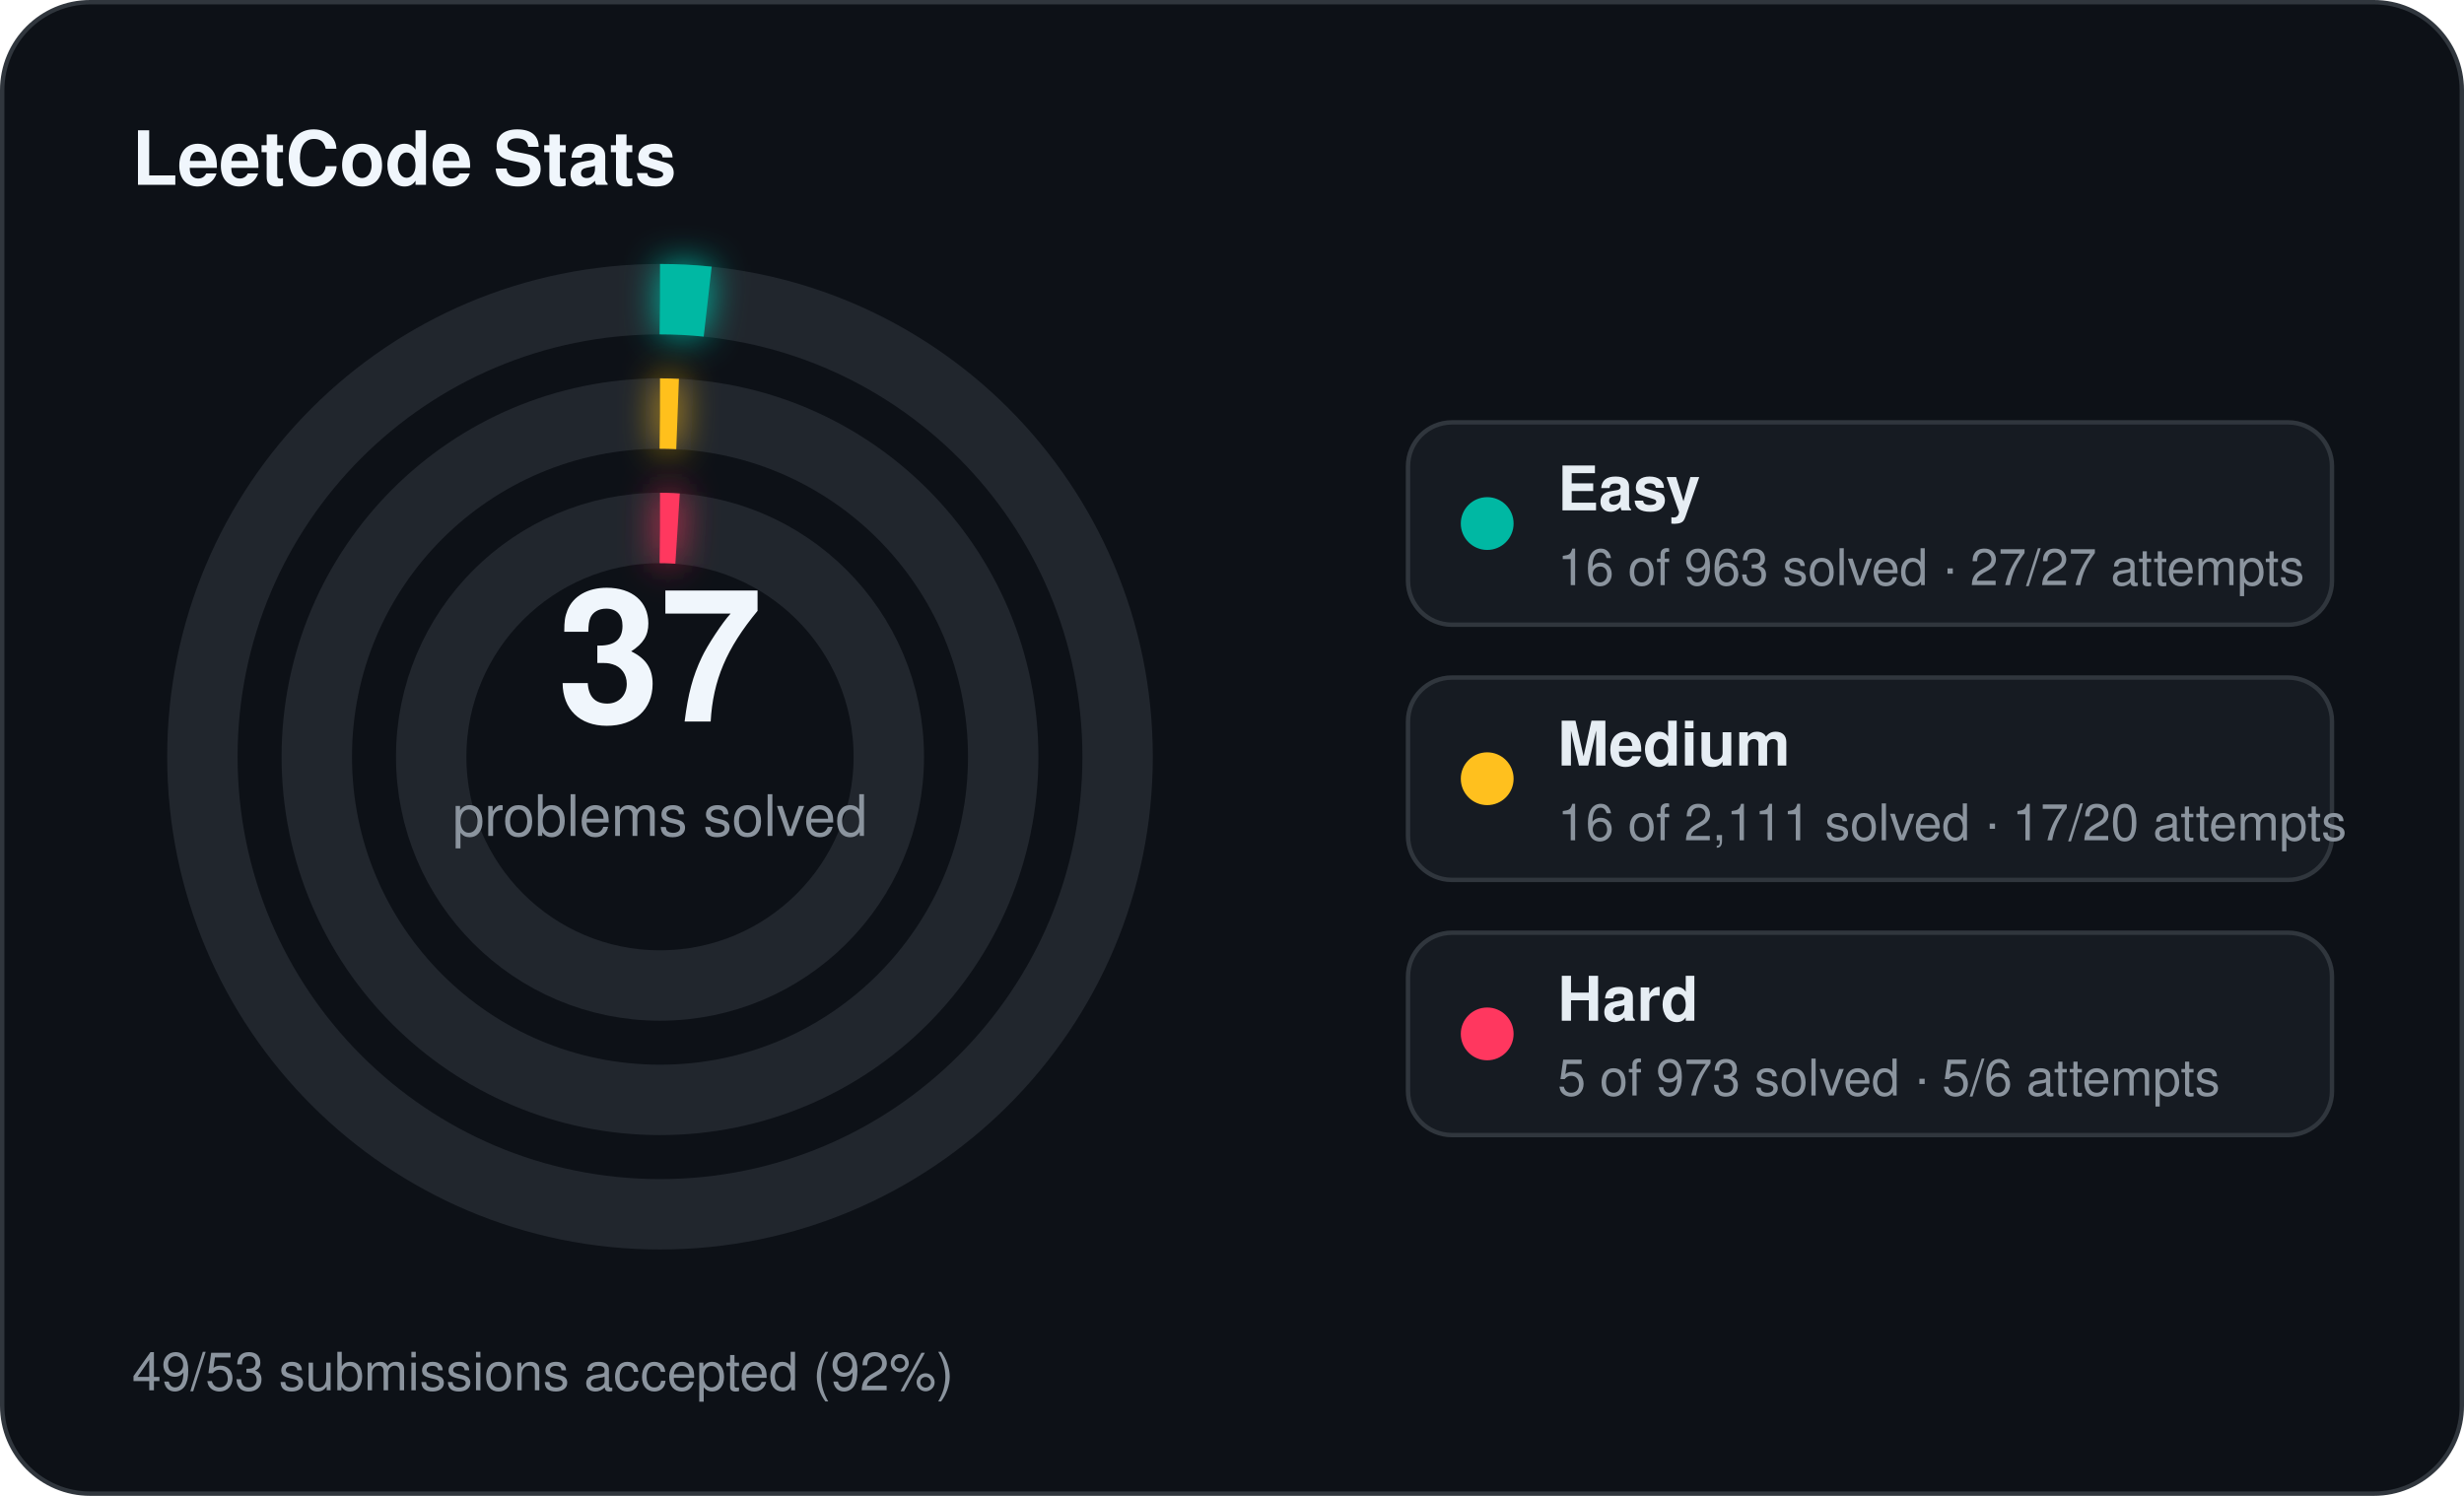
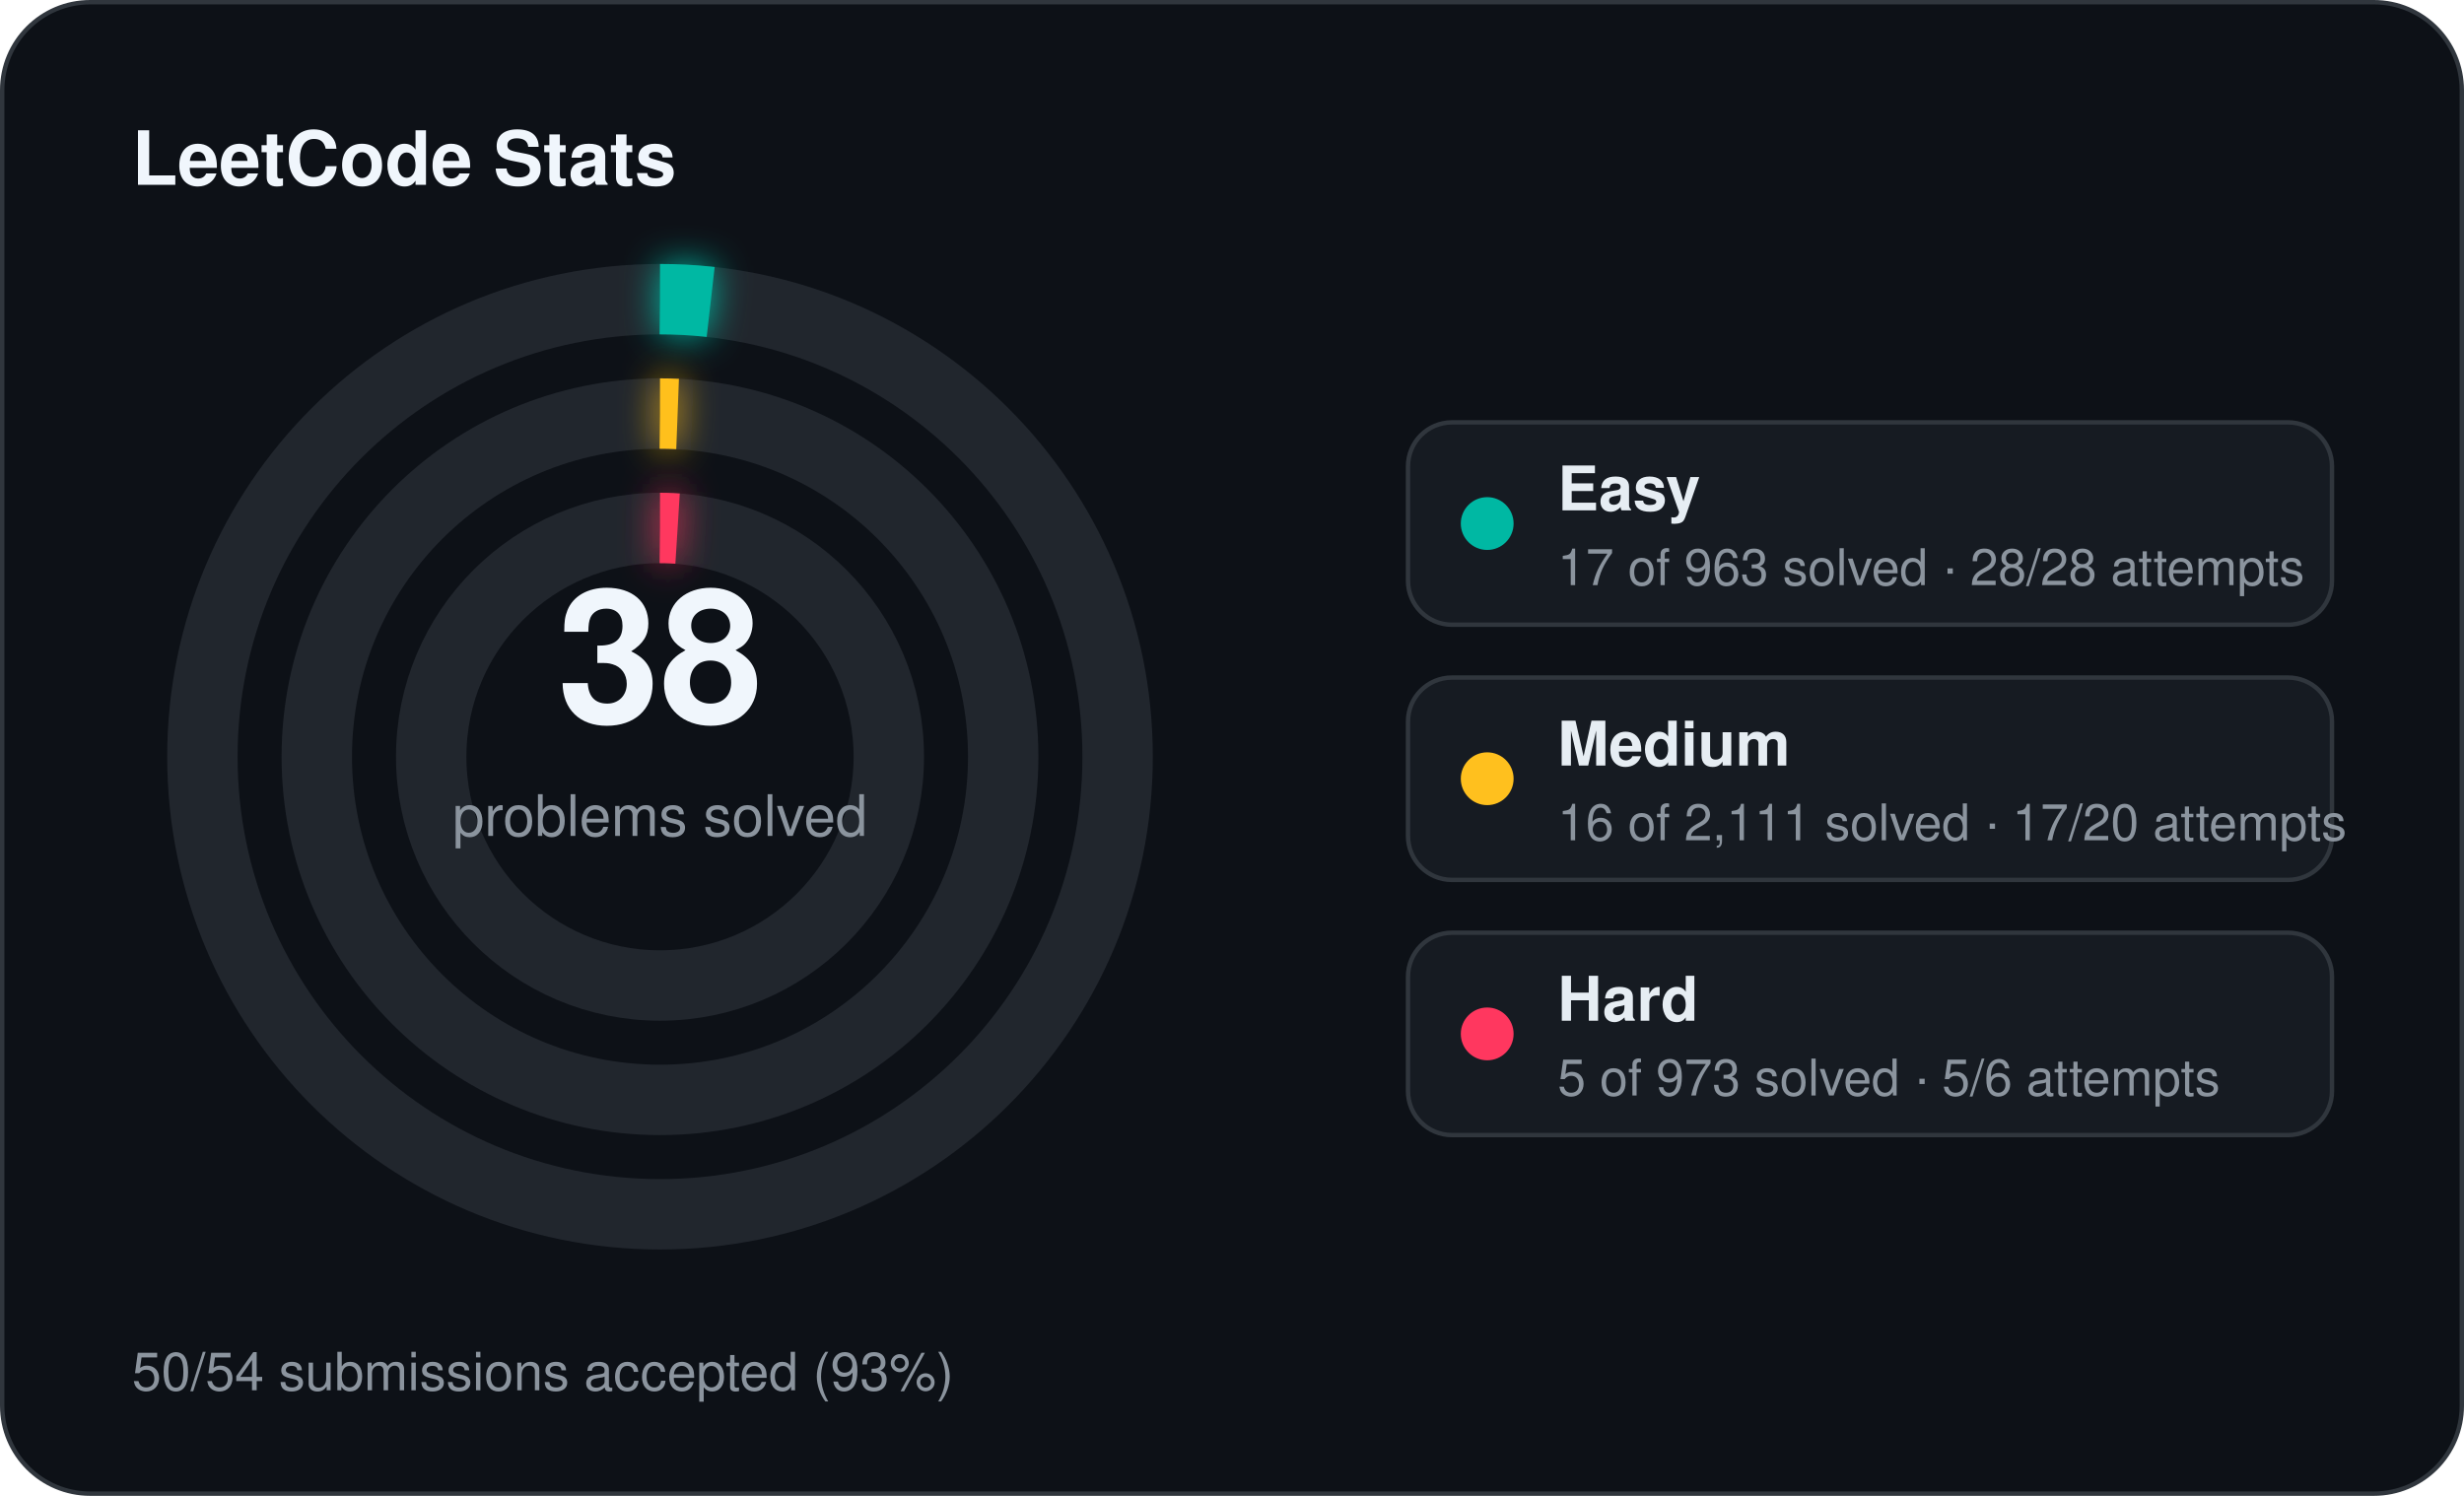
<svg xmlns="http://www.w3.org/2000/svg" width="560" height="340" viewBox="0 0 560 340">
  <defs>
    <filter id="stats-glow" x="-60%" y="-60%" width="220%" height="220%">
      <feGaussianBlur stdDeviation="4" result="blur" />
      <feMerge>
        <feMergeNode in="blur" />
        <feMergeNode in="SourceGraphic" />
      </feMerge>
    </filter>
  </defs>
  <rect x="0.5" y="0.5" width="559" height="339" rx="20" fill="#0d1117" stroke="#30363d" stroke-width="1" />
  <text x="30" y="42" fill="#f0f6fc" font-family="Segoe UI, Helvetica, Arial, sans-serif" font-size="17" font-weight="700">LeetCode Stats</text>
  <circle cx="150" cy="172" r="104" fill="none" stroke="#21262d" stroke-width="16" />
-   <circle cx="150" cy="172" r="104" fill="none" stroke="#00b8a3" stroke-width="16" stroke-linecap="butt" stroke-dasharray="10.86 653.45" transform="rotate(-90 150 172)" filter="url(#stats-glow)" />
+   <circle cx="150" cy="172" r="104" fill="none" stroke="#00b8a3" stroke-width="16" stroke-linecap="butt" stroke-dasharray="11.54 653.45" transform="rotate(-90 150 172)" filter="url(#stats-glow)" />
  <circle cx="150" cy="172" r="78" fill="none" stroke="#21262d" stroke-width="16" />
  <circle cx="150" cy="172" r="78" fill="none" stroke="#ffc01e" stroke-width="16" stroke-linecap="butt" stroke-dasharray="4.00 490.09" transform="rotate(-90 150 172)" filter="url(#stats-glow)" />
  <circle cx="150" cy="172" r="52" fill="none" stroke="#21262d" stroke-width="16" />
  <circle cx="150" cy="172" r="52" fill="none" stroke="#ff375f" stroke-width="16" stroke-linecap="butt" stroke-dasharray="4.00 326.73" transform="rotate(-90 150 172)" filter="url(#stats-glow)" />
-   <text x="150" y="164" text-anchor="middle" fill="#f0f6fc" font-family="Segoe UI, Helvetica, Arial, sans-serif" font-size="42" font-weight="700">37</text>
+   <text x="150" y="164" text-anchor="middle" fill="#f0f6fc" font-family="Segoe UI, Helvetica, Arial, sans-serif" font-size="42" font-weight="700">38</text>
  <text x="150" y="190" text-anchor="middle" fill="#8b949e" font-family="Segoe UI, Helvetica, Arial, sans-serif" font-size="13">problems solved</text>
  <rect x="320" y="96" width="210" height="46" rx="10" fill="#161b22" stroke="#30363d" stroke-width="1" />
  <circle cx="338" cy="119" r="6" fill="#00b8a3" />
  <text x="354" y="116" fill="#e6edf3" font-family="Segoe UI, Helvetica, Arial, sans-serif" font-size="14" font-weight="600">Easy</text>
-   <text x="354" y="133" fill="#8b949e" font-family="Segoe UI, Helvetica, Arial, sans-serif" font-size="11.5">16 of 963 solved · 27/27 attempts</text>
+   <text x="354" y="133" fill="#8b949e" font-family="Segoe UI, Helvetica, Arial, sans-serif" font-size="11.5">17 of 963 solved · 28/28 attempts</text>
  <rect x="320" y="154" width="210" height="46" rx="10" fill="#161b22" stroke="#30363d" stroke-width="1" />
  <circle cx="338" cy="177" r="6" fill="#ffc01e" />
  <text x="354" y="174" fill="#e6edf3" font-family="Segoe UI, Helvetica, Arial, sans-serif" font-size="14" font-weight="600">Medium</text>
  <text x="354" y="191" fill="#8b949e" font-family="Segoe UI, Helvetica, Arial, sans-serif" font-size="11.5">16 of 2,111 solved · 17/20 attempts</text>
  <rect x="320" y="212" width="210" height="46" rx="10" fill="#161b22" stroke="#30363d" stroke-width="1" />
  <circle cx="338" cy="235" r="6" fill="#ff375f" />
  <text x="354" y="232" fill="#e6edf3" font-family="Segoe UI, Helvetica, Arial, sans-serif" font-size="14" font-weight="600">Hard</text>
  <text x="354" y="249" fill="#8b949e" font-family="Segoe UI, Helvetica, Arial, sans-serif" font-size="11.5">5 of 973 solved · 5/6 attempts</text>
-   <text x="30" y="316" fill="#8b949e" font-family="Segoe UI, Helvetica, Arial, sans-serif" font-size="12">49/53 submissions accepted (92%)</text>
+   <text x="30" y="316" fill="#8b949e" font-family="Segoe UI, Helvetica, Arial, sans-serif" font-size="12">50/54 submissions accepted (93%)</text>
</svg>
